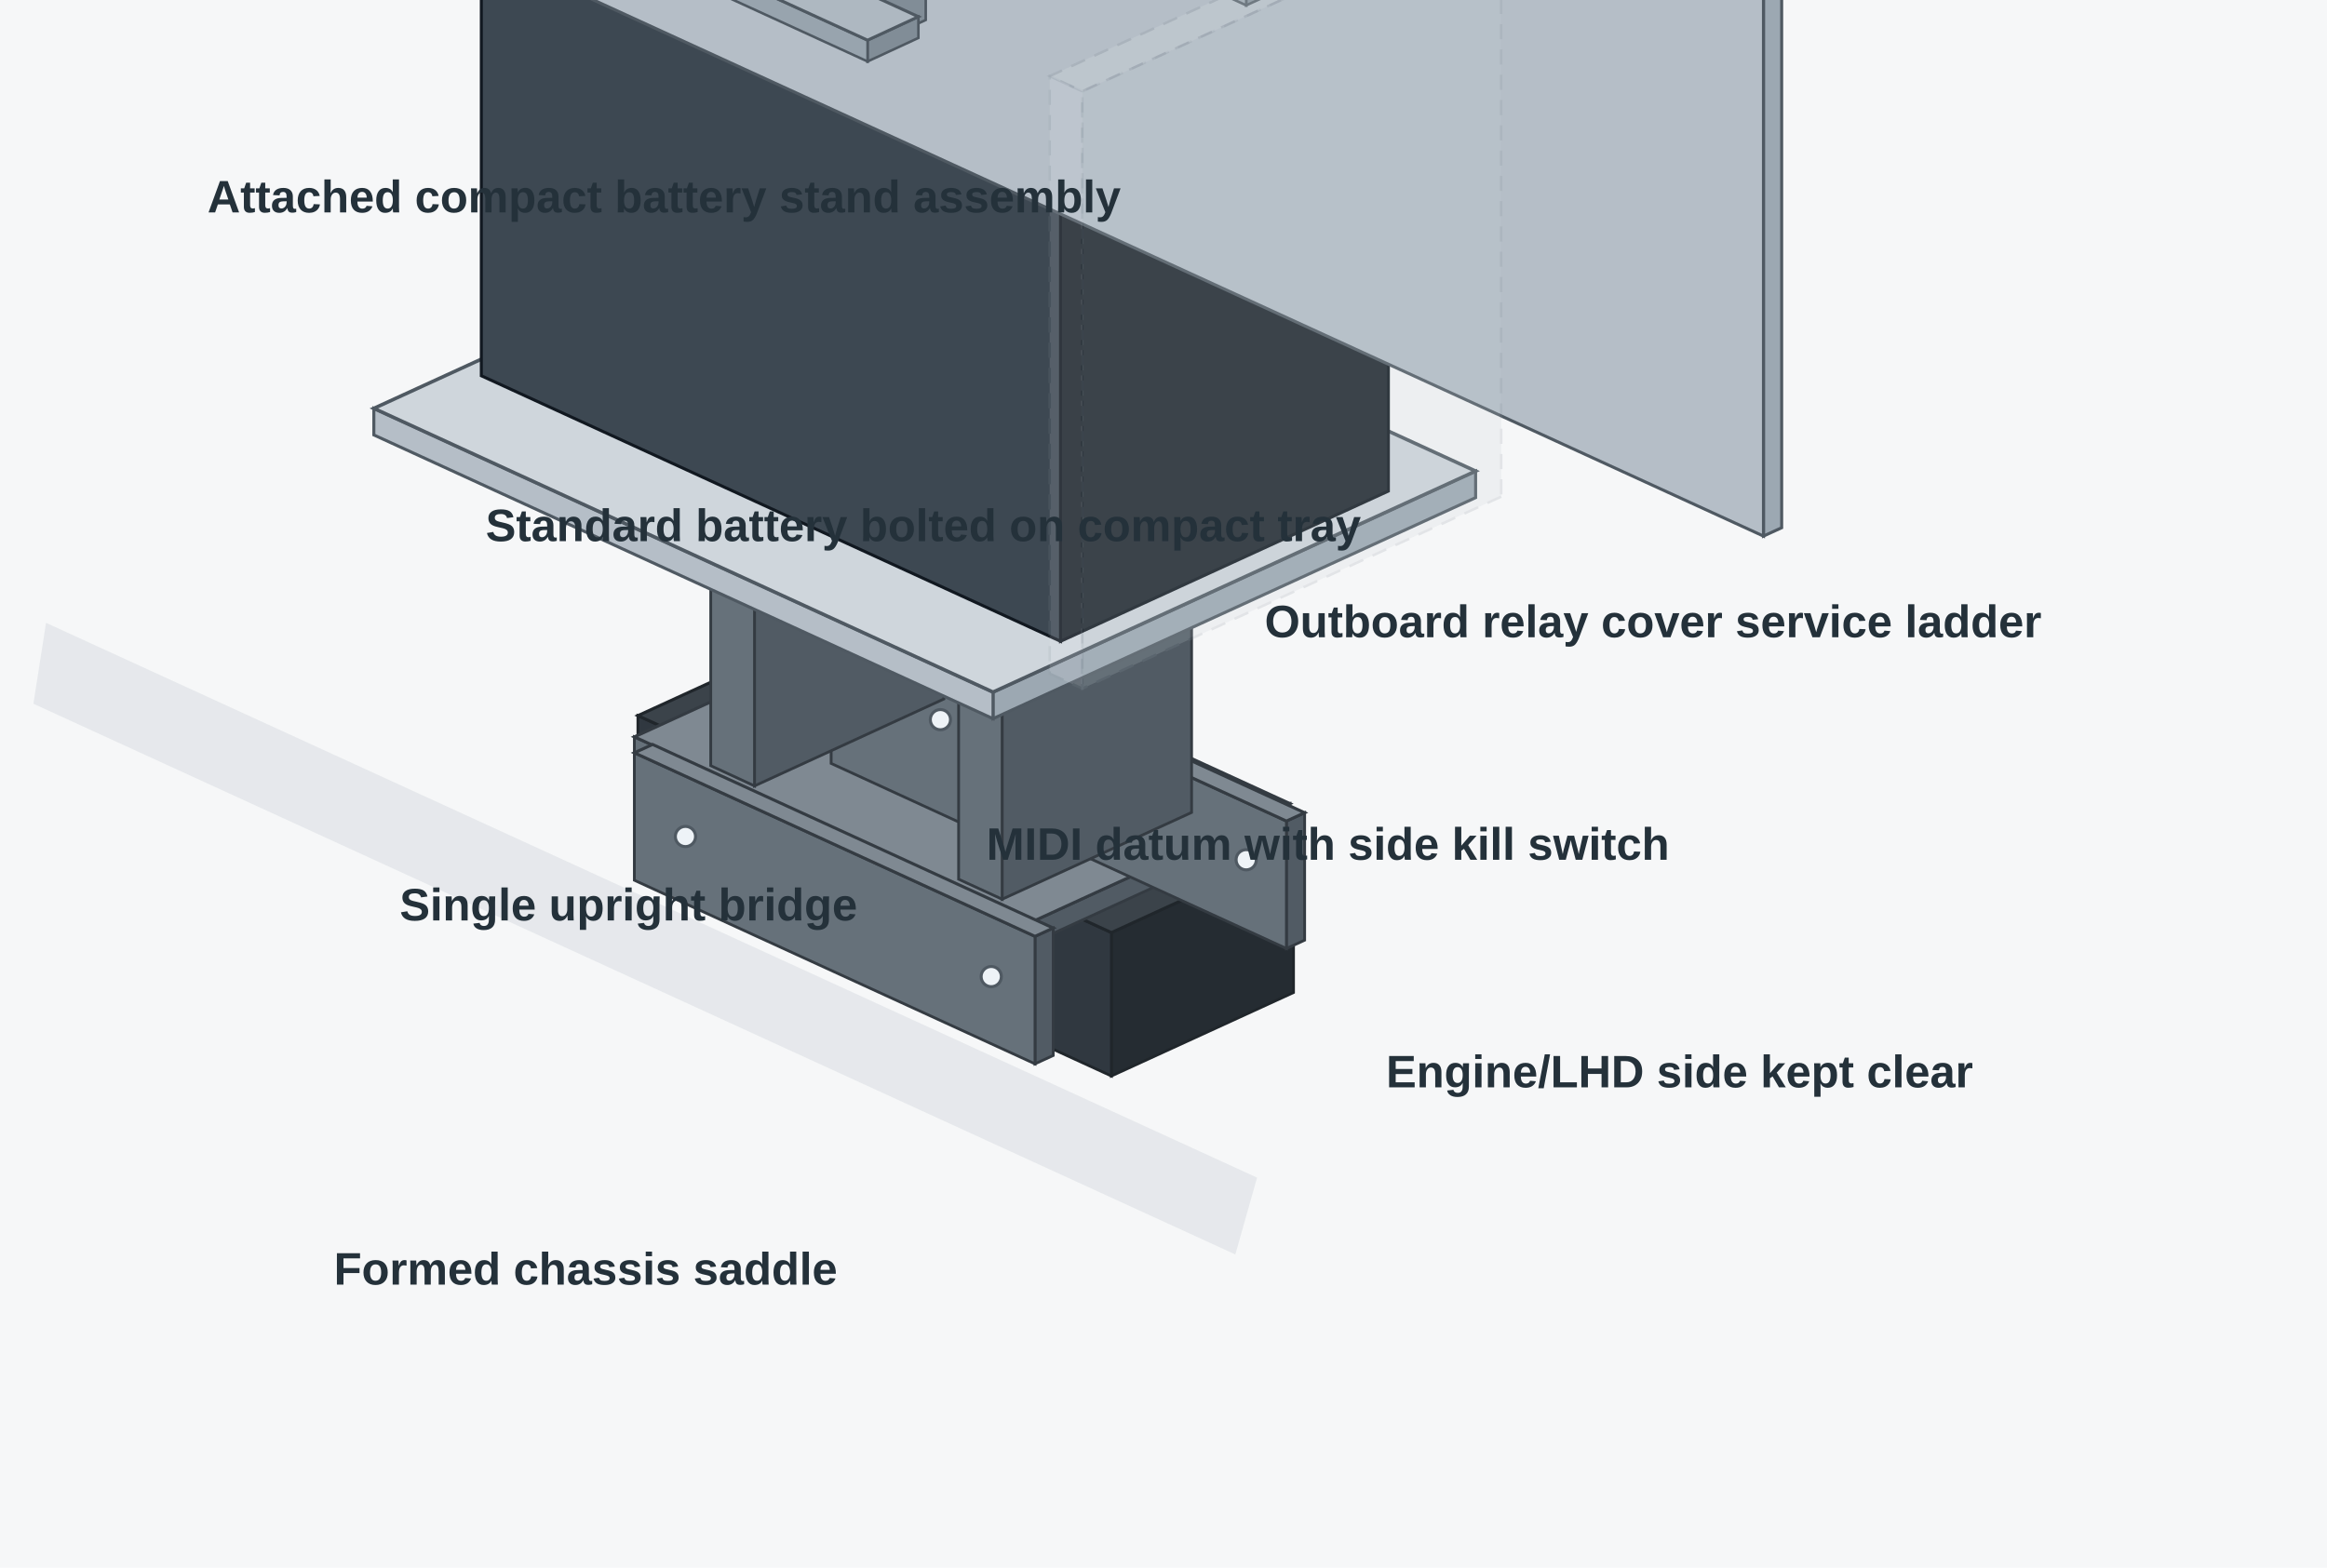
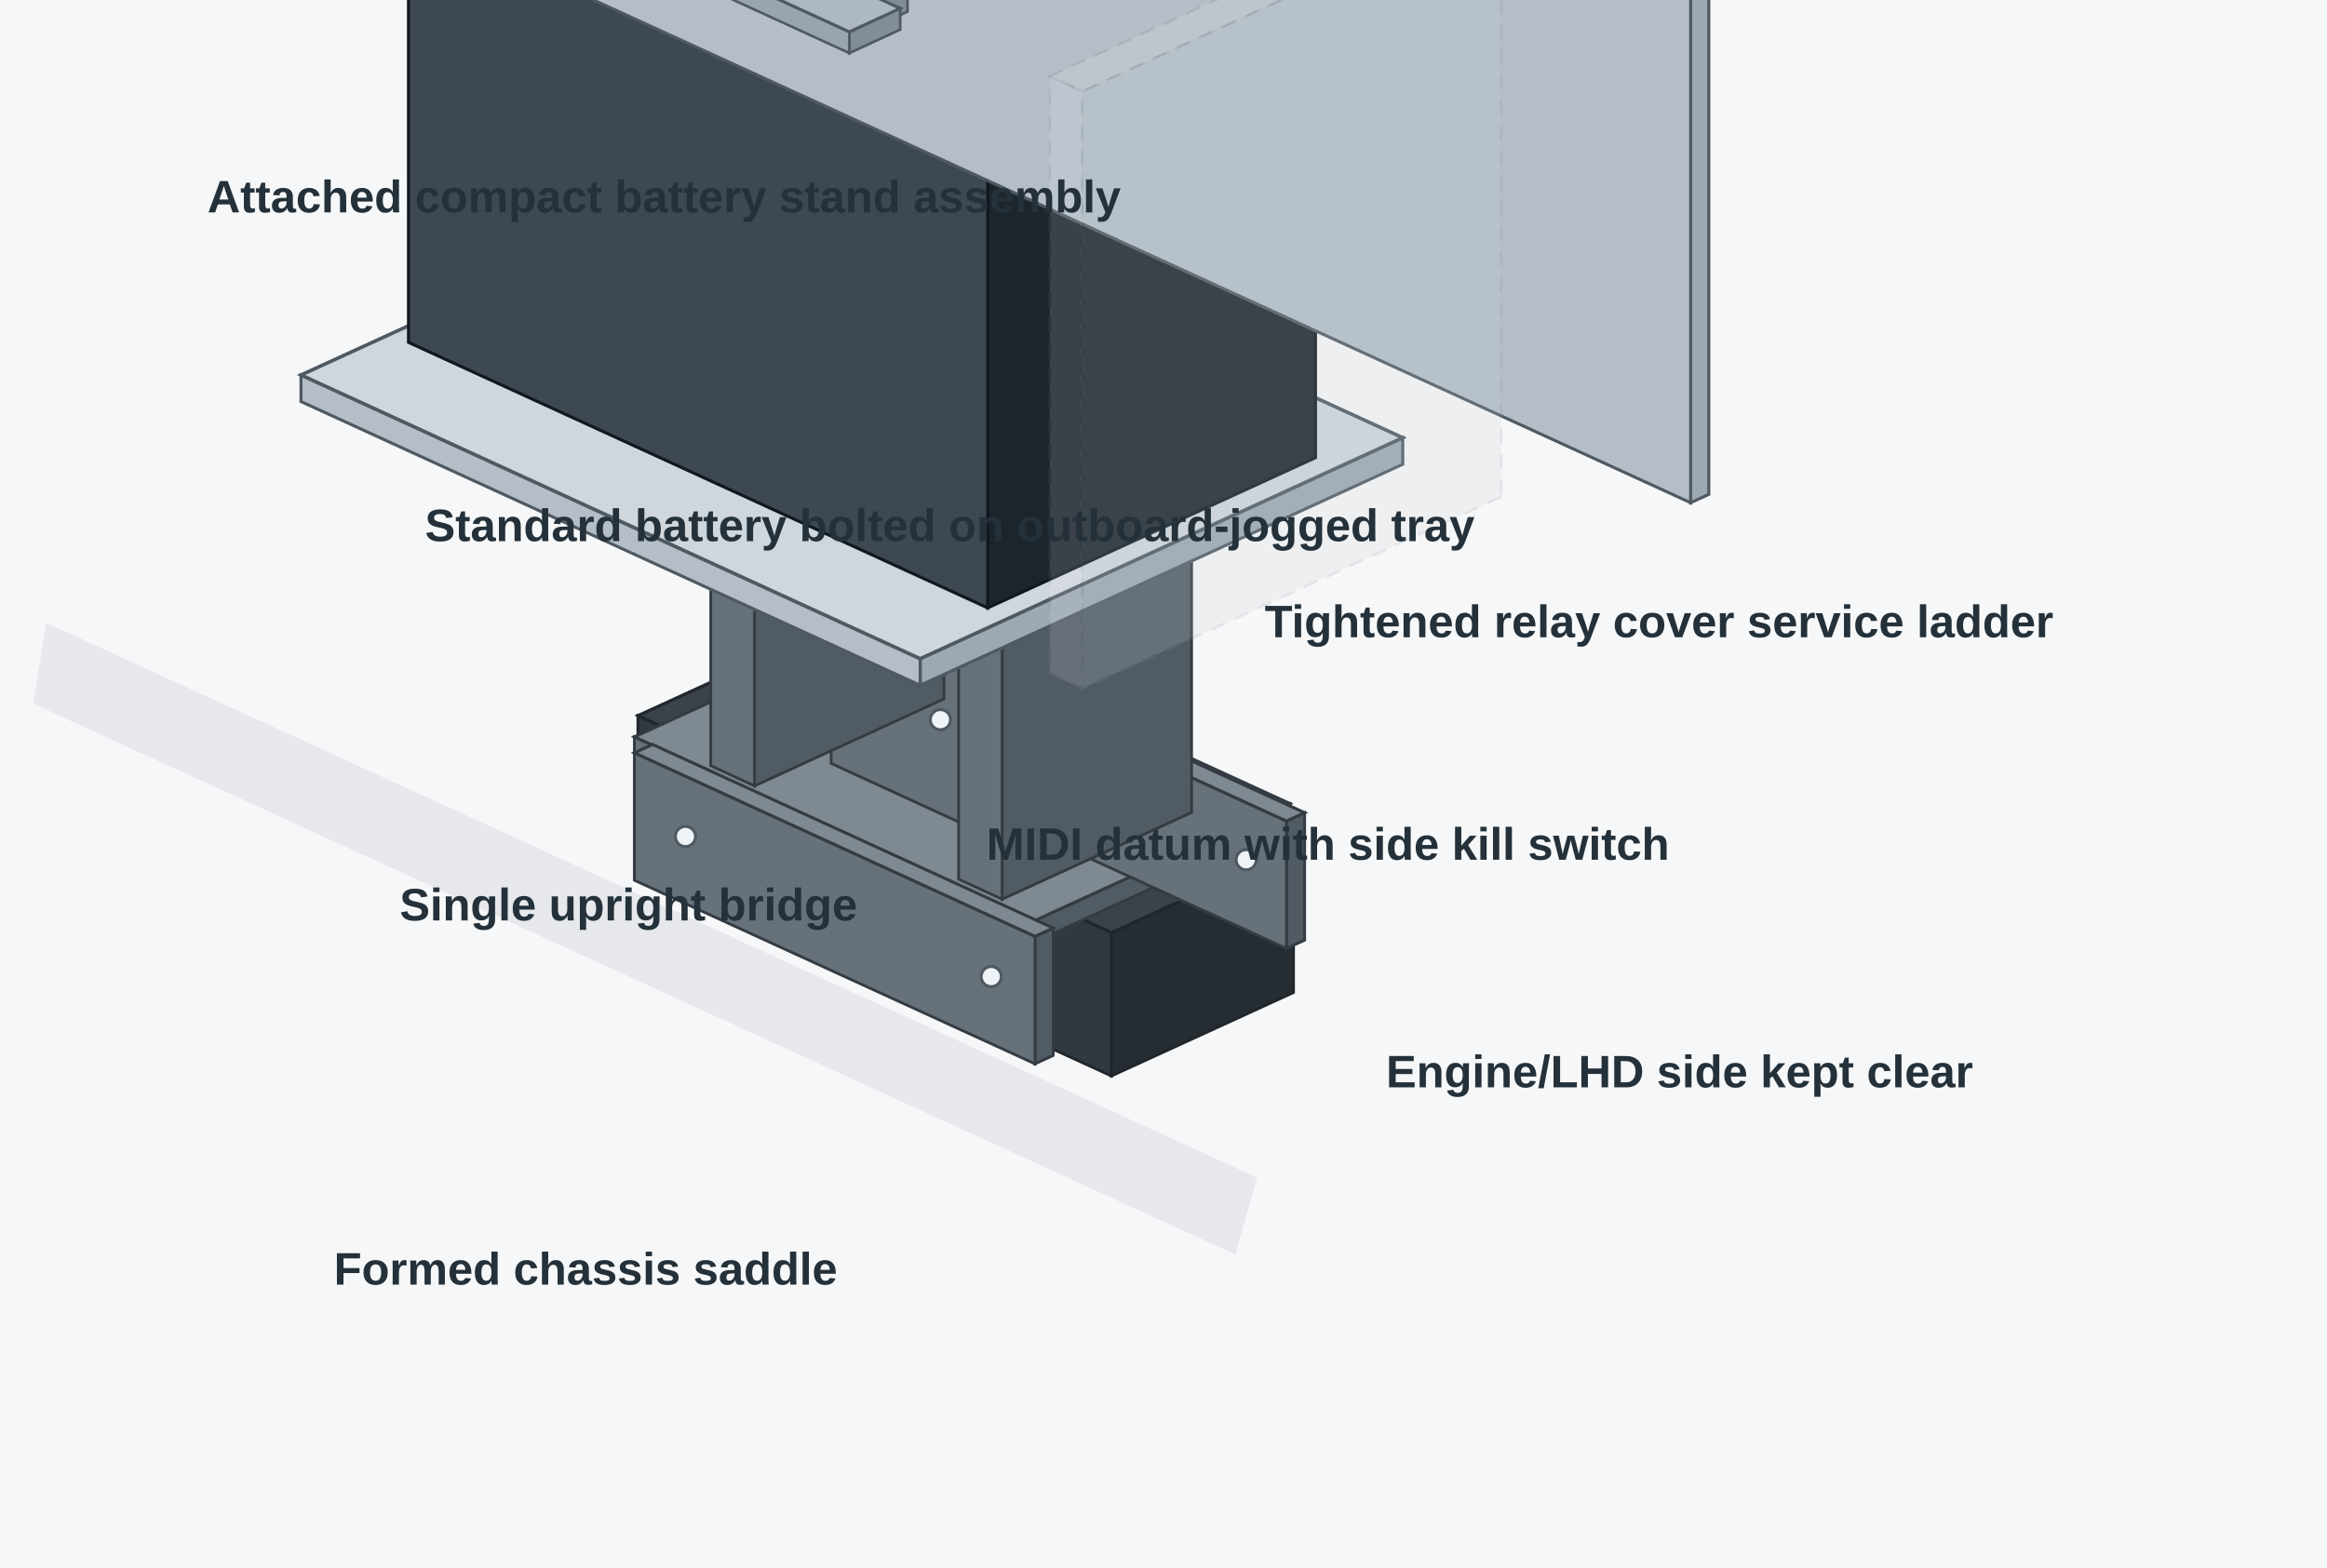
<svg xmlns="http://www.w3.org/2000/svg" width="920" height="620" viewBox="0 0 920 620" role="img" aria-labelledby="title desc">
  <style>
    .background { fill: #f6f7f8; }
    .shadow { fill: #d9dde2; opacity: 0.55; }
    .plate-top { fill: #cfd6dc; stroke: #4f5962; stroke-width: 1.4; }
    .plate-side { fill: #9ca8b2; stroke: #4f5962; stroke-width: 1.2; }
    .plate-front { fill: #b5bec7; stroke: #4f5962; stroke-width: 1.2; }
    .tab-top { fill: #7f8992; stroke: #343b42; stroke-width: 1.2; }
    .tab-side { fill: #515b64; stroke: #343b42; stroke-width: 1.1; }
    .tab-front { fill: #66717a; stroke: #343b42; stroke-width: 1.1; }
    .chassis-top { fill: #3b434a; stroke: #20262b; stroke-width: 1.2; }
    .chassis-side { fill: #252c32; stroke: #20262b; stroke-width: 1.1; }
    .chassis-front { fill: #303840; stroke: #20262b; stroke-width: 1.1; }
    .battery-top { fill: #2f3942; stroke: #111820; stroke-width: 1.4; }
    .battery-side { fill: #1d252c; stroke: #111820; stroke-width: 1.2; }
    .battery-front { fill: #3d4852; stroke: #111820; stroke-width: 1.2; }
    .hold-top { fill: #cfd6dc; stroke: #4f5962; stroke-width: 1.1; }
    .hold-side { fill: #98a4ae; stroke: #4f5962; stroke-width: 0.9; }
    .hold-front { fill: #b5bec7; stroke: #4f5962; stroke-width: 0.9; }
    .relay-tray-top { fill: #aeb8c1; stroke: #4f5962; stroke-width: 1.2; }
    .relay-tray-side { fill: #818d97; stroke: #4f5962; stroke-width: 1; }
    .relay-tray-front { fill: #98a4ae; stroke: #4f5962; stroke-width: 1; }
    .midi-plate-top { fill: #aeb8c1; stroke: #4f5962; stroke-width: 1.2; }
    .midi-plate-side { fill: #818d97; stroke: #4f5962; stroke-width: 1; }
    .midi-plate-front { fill: #98a4ae; stroke: #4f5962; stroke-width: 1; }
    .midi-board-top { fill: #1f2930; stroke: #14191d; stroke-width: 1; }
    .midi-board-side { fill: #161d22; stroke: #14191d; stroke-width: 0.9; }
    .midi-board-front { fill: #2b363e; stroke: #14191d; stroke-width: 0.9; }
    .fuse-top { fill: #b7302a; stroke: #6e1714; stroke-width: 0.8; }
    .fuse-side { fill: #84201b; stroke: #6e1714; stroke-width: 0.7; }
    .fuse-front { fill: #d14a43; stroke: #6e1714; stroke-width: 0.7; }
    .cutoff-base-top { fill: #aeb8c1; stroke: #4f5962; stroke-width: 1.2; }
    .cutoff-base-side { fill: #818d97; stroke: #4f5962; stroke-width: 1; }
    .cutoff-base-front { fill: #98a4ae; stroke: #4f5962; stroke-width: 1; }
    .keepout-top { fill: #d7dde2; stroke: #85909a; stroke-width: 1; stroke-dasharray: 6 4; opacity: 0.24; }
    .keepout-side { fill: #c2cbd2; stroke: #85909a; stroke-width: 1; stroke-dasharray: 6 4; opacity: 0.18; }
    .keepout-front { fill: #eef2f5; stroke: #85909a; stroke-width: 1; stroke-dasharray: 6 4; opacity: 0.14; }
    .breaker-body-top { fill: #111820; stroke: #05080a; stroke-width: 1.2; }
    .breaker-body-side { fill: #080c10; stroke: #05080a; stroke-width: 1; }
    .breaker-body-front { fill: #202a33; stroke: #05080a; stroke-width: 1; }
    .breaker-face-top { fill: #41515f; stroke: #1f2830; stroke-width: 1; }
    .breaker-face-side { fill: #26323d; stroke: #1f2830; stroke-width: 0.9; }
    .breaker-face-front { fill: #33424d; stroke: #1f2830; stroke-width: 0.9; }
    .breaker-lever-top { fill: #d12828; stroke: #871313; stroke-width: 1; }
    .breaker-lever-side { fill: #8f1717; stroke: #871313; stroke-width: 0.9; }
    .breaker-lever-front { fill: #c41d1d; stroke: #871313; stroke-width: 0.9; }
    .breaker-terminal { fill: #c4a35a; stroke: #6f5d2f; stroke-width: 1.1; }
    .positive-cable { fill: none; stroke: #c41d1d; stroke-width: 8; stroke-linejoin: round; stroke-linecap: round; }
    .relay-feed { fill: none; stroke: #a51515; stroke-width: 6; stroke-linejoin: round; stroke-linecap: round; }
    .branch-cable { fill: none; stroke: #242b30; stroke-width: 6; stroke-linejoin: round; stroke-linecap: round; }
    .slot-marker { fill: #eef3f7; stroke: #4f5962; stroke-width: 1.2; }
    .label { font: 600 18px Arial, sans-serif; fill: #24313a; }
  </style>
  <rect class="background" width="920" height="620" />
  <polygon class="shadow" points="18.2,246.3 497.0,465.7 488.4,496.1 13.2,278.3" />
  <polygon class="chassis-side" points="511.4,392.5 439.4,425.5 439.4,368.8 511.4,335.8" />
  <polygon class="chassis-front" points="252.2,339.7 439.4,425.5 439.4,368.8 252.2,283.0" />
  <polygon class="chassis-top" points="324.2,250.0 511.4,335.8 439.4,368.8 252.2,283.0" />
  <polygon class="tab-side" points="510.0,326.2 409.2,372.4 409.2,364.0 510.0,317.8" />
  <polygon class="tab-front" points="250.8,299.8 409.2,372.4 409.2,364.0 250.8,291.4" />
  <polygon class="tab-top" points="351.6,245.2 510.0,317.8 409.2,364.0 250.8,291.4" />
  <polygon class="tab-side" points="515.8,371.8 508.6,375.1 508.6,324.7 515.8,321.4" />
  <polygon class="tab-front" points="350.2,302.5 508.6,375.1 508.6,324.7 350.2,252.1" />
  <polygon class="tab-top" points="357.4,248.8 515.8,321.4 508.6,324.7 350.2,252.1" />
  <polygon class="tab-side" points="416.4,417.4 409.2,420.7 409.2,370.3 416.4,367.0" />
  <polygon class="tab-front" points="250.8,348.1 409.2,420.7 409.2,370.3 250.8,297.7" />
  <polygon class="tab-top" points="258.0,294.4 416.4,367.0 409.2,370.3 250.8,297.7" />
  <polygon class="tab-side" points="438.0,305.9 387.6,329.0 387.6,232.4 438.0,209.3" />
  <polygon class="tab-front" points="328.6,301.9 387.6,329.0 387.6,232.4 328.6,205.3" />
  <polygon class="tab-top" points="379.0,182.2 438.0,209.3 387.6,232.4 328.6,205.3" />
  <polygon class="tab-side" points="373.2,276.4 298.3,310.8 298.3,193.2 373.2,158.8" />
  <polygon class="tab-front" points="281.0,302.8 298.3,310.8 298.3,193.2 281.0,185.2" />
  <polygon class="tab-top" points="355.9,150.9 373.2,158.8 298.3,193.2 281.0,185.2" />
  <polygon class="tab-side" points="471.1,321.3 396.2,355.6 396.2,238.0 471.1,203.7" />
  <polygon class="tab-front" points="379.0,347.7 396.2,355.6 396.2,238.0 379.0,230.1" />
  <polygon class="tab-top" points="453.8,195.8 471.1,203.7 396.2,238.0 379.0,230.1" />
-   <polygon class="plate-side" points="583.4,196.8 392.6,284.2 392.6,273.7 583.4,186.3" />
-   <polygon class="plate-front" points="147.8,172.0 392.6,284.2 392.6,273.7 147.8,161.5" />
-   <polygon class="plate-top" points="338.6,74.1 583.4,186.3 392.6,273.7 147.8,161.5" />
-   <polygon class="battery-side" points="548.9,194.2 419.3,253.6 419.3,12.1 548.9,-47.3" />
-   <polygon class="battery-front" points="190.3,148.6 419.3,253.6 419.3,12.1 190.3,-92.9" />
-   <polygon class="battery-top" points="319.9,-152.3 548.9,-47.3 419.3,12.1 190.3,-92.9" />
-   <polygon class="hold-side" points="564.7,-53.0 551.8,-47.0 551.8,-55.4 564.7,-61.4" />
-   <polygon class="hold-front" points="307.0,-159.2 551.8,-47.0 551.8,-55.4 307.0,-167.6" />
-   <polygon class="hold-top" points="319.9,-173.6 564.7,-61.4 551.8,-55.4 307.0,-167.6" />
-   <polygon class="hold-side" points="435.1,6.4 422.2,12.4 422.2,4.0 435.1,-2.0" />
-   <polygon class="hold-front" points="177.4,-99.8 422.2,12.4 422.2,4.0 177.4,-108.2" />
-   <polygon class="hold-top" points="190.3,-114.2 435.1,-2.0 422.2,4.0 177.4,-108.2" />
-   <polygon class="plate-side" points="704.4,208.7 697.2,212.0 697.2,-113.5 704.4,-116.8" />
-   <polygon class="plate-front" points="222.0,-5.8 697.2,212.0 697.2,-113.5 222.0,-331.3" />
-   <polygon class="plate-top" points="229.2,-334.6 704.4,-116.8 697.2,-113.5 222.0,-331.3" />
-   <polygon class="relay-tray-side" points="353.0,11.2 347.3,13.9 347.3,-217.1 353.0,-219.8" />
-   <polygon class="relay-tray-front" points="116.9,-91.7 347.3,13.9 347.3,-217.1 116.9,-322.7" />
-   <polygon class="relay-tray-top" points="122.6,-325.4 353.0,-219.8 347.3,-217.1 116.9,-322.7" />
-   <polygon class="relay-tray-side" points="135.6,-97.7 115.4,-88.4 115.4,-319.4 135.6,-328.7" />
-   <polygon class="relay-tray-front" points="109.7,-91.1 115.4,-88.4 115.4,-319.4 109.7,-322.1" />
-   <polygon class="relay-tray-top" points="129.8,-331.3 135.6,-328.7 115.4,-319.4 109.7,-322.1" />
-   <polygon class="relay-tray-side" points="366.0,7.9 345.8,17.2 345.8,-213.8 366.0,-223.1" />
-   <polygon class="relay-tray-front" points="340.1,14.5 345.8,17.2 345.8,-213.8 340.1,-216.5" />
-   <polygon class="relay-tray-top" points="360.2,-225.7 366.0,-223.1 345.8,-213.8 340.1,-216.5" />
-   <polygon class="relay-tray-side" points="363.1,15.0 343.0,24.3 343.0,15.9 363.1,6.6" />
-   <polygon class="relay-tray-front" points="112.6,-81.3 343.0,24.3 343.0,15.9 112.6,-89.7" />
-   <polygon class="relay-tray-top" points="132.7,-99.0 363.1,6.6 343.0,15.9 112.6,-89.7" />
-   <polygon class="relay-tray-side" points="363.1,-224.4 343.0,-215.1 343.0,-223.5 363.1,-232.8" />
-   <polygon class="relay-tray-front" points="112.6,-320.7 343.0,-215.1 343.0,-223.5 112.6,-329.1" />
-   <polygon class="relay-tray-top" points="132.7,-338.4 363.1,-232.8 343.0,-223.5 112.6,-329.1" />
-   <polygon class="midi-board-side" points="340.1,-13.9 335.8,-11.9 335.8,-206.1 340.1,-208.1" />
-   <polygon class="midi-board-front" points="134.2,-104.3 335.8,-11.9 335.8,-206.1 134.2,-298.5" />
-   <polygon class="midi-board-top" points="138.5,-300.5 340.1,-208.1 335.8,-206.1 134.2,-298.5" />
-   <polygon class="relay-fuse-side" points="327.1,-46.0 299.8,-33.5 299.8,-164.7 327.1,-177.3" />
-   <polygon class="relay-fuse-front" points="112.6,-119.3 299.8,-33.5 299.8,-164.7 112.6,-250.5" />
-   <polygon class="relay-fuse-top" points="139.9,-263.1 327.1,-177.3 299.8,-164.7 112.6,-250.5" />
-   <polygon class="midi-plate-side" points="520.1,-97.6 412.1,-48.1 412.1,-56.5 520.1,-106.0" />
-   <polygon class="midi-plate-front" points="275.3,-110.8 412.1,-48.1 412.1,-56.5 275.3,-119.2" />
-   <polygon class="midi-plate-top" points="383.3,-168.7 520.1,-106.0 412.1,-56.5 275.3,-119.2" />
-   <polygon class="midi-board-side" points="483.4,-112.0 422.2,-83.9 422.2,-94.4 483.4,-122.5" />
-   <polygon class="midi-board-front" points="321.4,-130.1 422.2,-83.9 422.2,-94.4 321.4,-140.6" />
-   <polygon class="midi-board-top" points="382.6,-168.7 483.4,-122.5 422.2,-94.4 321.4,-140.6" />
-   <polygon class="fuse-side" points="383.3,-157.5 344.4,-139.7 344.4,-156.5 383.3,-174.3" />
-   <polygon class="fuse-front" points="331.4,-145.6 344.4,-139.7 344.4,-156.5 331.4,-162.4" />
-   <polygon class="fuse-top" points="370.3,-180.2 383.3,-174.3 344.4,-156.5 331.4,-162.4" />
-   <polygon class="fuse-side" points="400.6,-149.6 361.7,-131.7 361.7,-148.5 400.6,-166.4" />
-   <polygon class="fuse-front" points="348.7,-137.7 361.7,-131.7 361.7,-148.5 348.7,-154.5" />
-   <polygon class="fuse-top" points="387.6,-172.3 400.6,-166.4 361.7,-148.5 348.7,-154.5" />
-   <polygon class="fuse-side" points="417.8,-141.6 379.0,-123.8 379.0,-140.6 417.8,-158.4" />
-   <polygon class="fuse-front" points="366.0,-129.8 379.0,-123.8 379.0,-140.6 366.0,-146.6" />
-   <polygon class="fuse-top" points="404.9,-164.4 417.8,-158.4 379.0,-140.6 366.0,-146.6" />
-   <polygon class="fuse-side" points="435.1,-133.7 396.2,-115.9 396.2,-132.7 435.1,-150.5" />
-   <polygon class="fuse-front" points="383.3,-121.8 396.2,-115.9 396.2,-132.7 383.3,-138.6" />
-   <polygon class="fuse-top" points="422.2,-156.5 435.1,-150.5 396.2,-132.7 383.3,-138.6" />
-   <polygon class="fuse-side" points="452.4,-125.8 413.5,-108.0 413.5,-124.8 452.4,-142.6" />
-   <polygon class="fuse-front" points="400.6,-113.9 413.5,-108.0 413.5,-124.8 400.6,-130.7" />
-   <polygon class="fuse-top" points="439.4,-148.5 452.4,-142.6 413.5,-124.8 400.6,-130.7" />
-   <polygon class="breaker-terminal" points="476.2,-156.5 467.5,-152.5 467.5,-160.9 476.2,-164.9" />
-   <polygon class="breaker-terminal" points="372.5,-196.1 467.5,-152.5 467.5,-160.9 372.5,-204.5" />
-   <polygon class="breaker-terminal" points="381.1,-208.5 476.2,-164.9 467.5,-160.9 372.5,-204.5" />
-   <polygon class="breaker-lever-side" points="433.7,-119.2 423.6,-114.6 423.6,-125.1 433.7,-129.7" />
-   <polygon class="breaker-lever-front" points="315.6,-164.1 423.6,-114.6 423.6,-125.1 315.6,-174.6" />
-   <polygon class="breaker-lever-top" points="325.7,-179.2 433.7,-129.7 423.6,-125.1 315.6,-174.6" />
-   <polygon class="cutoff-base-side" points="615.1,-54.0 492.7,2.1 492.7,-6.3 615.1,-62.4" />
-   <polygon class="cutoff-base-front" points="413.5,-34.2 492.7,2.1 492.7,-6.3 413.5,-42.6" />
-   <polygon class="cutoff-base-top" points="535.9,-98.7 615.1,-62.4 492.7,-6.3 413.5,-42.6" />
-   <polygon class="cutoff-base-side" points="538.8,-97.4 416.4,-41.3 416.4,-64.4 538.8,-120.5" />
-   <polygon class="cutoff-base-front" points="410.6,-44.0 416.4,-41.3 416.4,-64.4 410.6,-67.1" />
-   <polygon class="cutoff-base-top" points="533.0,-123.2 538.8,-120.5 416.4,-64.4 410.6,-67.1" />
-   <polygon class="cutoff-base-side" points="620.9,-59.8 498.5,-3.7 498.5,-26.8 620.9,-82.9" />
-   <polygon class="cutoff-base-front" points="492.7,-6.3 498.5,-3.7 498.5,-26.8 492.7,-29.4" />
-   <polygon class="cutoff-base-top" points="615.1,-85.5 620.9,-82.9 498.5,-26.8 492.7,-29.4" />
-   <polygon class="cutoff-base-side" points="618.0,-63.8 612.2,-61.1 612.2,-84.2 618.0,-86.9" />
-   <polygon class="cutoff-base-front" points="533.0,-97.4 612.2,-61.1 612.2,-84.2 533.0,-120.5" />
-   <polygon class="cutoff-base-top" points="538.8,-123.2 618.0,-86.9 612.2,-84.2 533.0,-120.5" />
-   <polygon class="cutoff-base-side" points="492.7,-6.3 487.0,-3.7 487.0,-26.8 492.7,-29.4" />
-   <polygon class="cutoff-base-front" points="407.8,-40.0 487.0,-3.7 487.0,-26.8 407.8,-63.1" />
-   <polygon class="cutoff-base-top" points="413.5,-65.7 492.7,-29.4 487.0,-26.8 407.8,-63.1" />
+   <polygon class="plate-side" points="554.6,183.6 363.8,271.0 363.8,260.5 554.6,173.1" />
+   <polygon class="plate-front" points="119.0,158.8 363.8,271.0 363.8,260.5 119.0,148.3" />
+   <polygon class="plate-top" points="309.8,60.9 554.6,173.1 363.8,260.5 119.0,148.3" />
+   <polygon class="battery-side" points="520.1,181.0 390.5,240.4 390.5,-1.1 520.1,-60.5" />
+   <polygon class="battery-front" points="161.5,135.4 390.5,240.4 390.5,-1.1 161.5,-106.1" />
+   <polygon class="battery-top" points="291.1,-165.5 520.1,-60.5 390.5,-1.1 161.5,-106.1" />
+   <polygon class="hold-side" points="535.9,-66.2 523.0,-60.2 523.0,-68.6 535.9,-74.6" />
+   <polygon class="hold-front" points="278.2,-172.4 523.0,-60.2 523.0,-68.6 278.2,-180.8" />
+   <polygon class="hold-top" points="291.1,-186.8 535.9,-74.6 523.0,-68.6 278.2,-180.8" />
+   <polygon class="hold-side" points="406.3,-6.8 393.4,-0.8 393.4,-9.2 406.3,-15.2" />
+   <polygon class="hold-front" points="148.6,-113.0 393.4,-0.8 393.4,-9.2 148.6,-121.4" />
+   <polygon class="hold-top" points="161.5,-127.4 406.3,-15.2 393.4,-9.2 148.6,-121.4" />
+   <polygon class="plate-side" points="675.6,195.5 668.4,198.8 668.4,-126.7 675.6,-130.0" />
+   <polygon class="plate-front" points="193.2,-19.0 668.4,198.8 668.4,-126.7 193.2,-344.5" />
+   <polygon class="plate-top" points="200.4,-347.8 675.6,-130.0 668.4,-126.7 193.2,-344.5" />
+   <polygon class="relay-tray-side" points="345.8,7.9 340.1,10.6 340.1,-220.4 345.8,-223.1" />
+   <polygon class="relay-tray-front" points="109.7,-95.0 340.1,10.6 340.1,-220.4 109.7,-326.0" />
+   <polygon class="relay-tray-top" points="115.4,-328.7 345.8,-223.1 340.1,-220.4 109.7,-326.0" />
+   <polygon class="relay-tray-side" points="128.4,-101.0 108.2,-91.7 108.2,-322.7 128.4,-332.0" />
+   <polygon class="relay-tray-front" points="102.5,-94.4 108.2,-91.7 108.2,-322.7 102.5,-325.4" />
+   <polygon class="relay-tray-top" points="122.6,-334.6 128.4,-332.0 108.2,-322.7 102.5,-325.4" />
+   <polygon class="relay-tray-side" points="358.8,4.6 338.6,13.9 338.6,-217.1 358.8,-226.4" />
+   <polygon class="relay-tray-front" points="332.9,11.2 338.6,13.9 338.6,-217.1 332.9,-219.8" />
+   <polygon class="relay-tray-top" points="353.0,-229.0 358.8,-226.4 338.6,-217.1 332.9,-219.8" />
+   <polygon class="relay-tray-side" points="355.9,11.7 335.8,21.0 335.8,12.6 355.9,3.3" />
+   <polygon class="relay-tray-front" points="105.4,-84.6 335.8,21.0 335.8,12.6 105.4,-93.0" />
+   <polygon class="relay-tray-top" points="125.5,-102.3 355.9,3.3 335.8,12.6 105.4,-93.0" />
+   <polygon class="relay-tray-side" points="355.9,-227.7 335.8,-218.4 335.8,-226.8 355.9,-236.1" />
+   <polygon class="relay-tray-front" points="105.4,-324.0 335.8,-218.4 335.8,-226.8 105.4,-332.4" />
+   <polygon class="relay-tray-top" points="125.5,-341.7 355.9,-236.1 335.8,-226.8 105.4,-332.4" />
+   <polygon class="midi-board-side" points="332.9,-17.2 328.6,-15.2 328.6,-209.4 332.9,-211.4" />
+   <polygon class="midi-board-front" points="127.0,-107.6 328.6,-15.2 328.6,-209.4 127.0,-301.8" />
+   <polygon class="midi-board-top" points="131.3,-303.8 332.9,-211.4 328.6,-209.4 127.0,-301.8" />
+   <polygon class="relay-fuse-side" points="319.9,-49.3 292.6,-36.8 292.6,-168.0 319.9,-180.6" />
+   <polygon class="relay-fuse-front" points="105.4,-122.6 292.6,-36.8 292.6,-168.0 105.4,-253.8" />
+   <polygon class="relay-fuse-top" points="132.7,-266.4 319.9,-180.6 292.6,-168.0 105.4,-253.8" />
+   <polygon class="midi-plate-side" points="491.3,-110.8 383.3,-61.3 383.3,-69.7 491.3,-119.2" />
+   <polygon class="midi-plate-front" points="246.5,-124.0 383.3,-61.3 383.3,-69.7 246.5,-132.4" />
+   <polygon class="midi-plate-top" points="354.5,-181.9 491.3,-119.2 383.3,-69.7 246.5,-132.4" />
+   <polygon class="midi-board-side" points="454.6,-125.2 393.4,-97.1 393.4,-107.6 454.6,-135.7" />
+   <polygon class="midi-board-front" points="292.6,-143.3 393.4,-97.1 393.4,-107.6 292.6,-153.8" />
+   <polygon class="midi-board-top" points="353.8,-181.9 454.6,-135.7 393.4,-107.6 292.6,-153.8" />
+   <polygon class="fuse-side" points="354.5,-170.7 315.6,-152.9 315.6,-169.7 354.5,-187.5" />
+   <polygon class="fuse-front" points="302.6,-158.8 315.6,-152.9 315.6,-169.7 302.6,-175.6" />
+   <polygon class="fuse-top" points="341.5,-193.4 354.5,-187.5 315.6,-169.7 302.6,-175.6" />
+   <polygon class="fuse-side" points="371.8,-162.8 332.9,-144.9 332.9,-161.7 371.8,-179.6" />
+   <polygon class="fuse-front" points="319.9,-150.9 332.9,-144.9 332.9,-161.7 319.9,-167.7" />
+   <polygon class="fuse-top" points="358.8,-185.5 371.8,-179.6 332.9,-161.7 319.9,-167.7" />
+   <polygon class="fuse-side" points="389.0,-154.8 350.2,-137.0 350.2,-153.8 389.0,-171.6" />
+   <polygon class="fuse-front" points="337.2,-143.0 350.2,-137.0 350.2,-153.8 337.2,-159.8" />
+   <polygon class="fuse-top" points="376.1,-177.6 389.0,-171.6 350.2,-153.8 337.2,-159.8" />
+   <polygon class="fuse-side" points="406.3,-146.9 367.4,-129.1 367.4,-145.9 406.3,-163.7" />
+   <polygon class="fuse-front" points="354.5,-135.0 367.4,-129.1 367.4,-145.9 354.5,-151.8" />
+   <polygon class="fuse-top" points="393.4,-169.7 406.3,-163.7 367.4,-145.9 354.5,-151.8" />
+   <polygon class="fuse-side" points="423.6,-139.0 384.7,-121.2 384.7,-138.0 423.6,-155.8" />
+   <polygon class="fuse-front" points="371.8,-127.1 384.7,-121.2 384.7,-138.0 371.8,-143.9" />
+   <polygon class="fuse-top" points="410.6,-161.7 423.6,-155.8 384.7,-138.0 371.8,-143.9" />
+   <polygon class="breaker-terminal" points="447.4,-169.7 438.7,-165.7 438.7,-174.1 447.4,-178.1" />
+   <polygon class="breaker-terminal" points="343.7,-209.3 438.7,-165.7 438.7,-174.1 343.7,-217.7" />
+   <polygon class="breaker-terminal" points="352.3,-221.7 447.4,-178.1 438.7,-174.1 343.7,-217.7" />
+   <polygon class="breaker-lever-side" points="404.9,-132.4 394.8,-127.8 394.8,-138.3 404.9,-142.9" />
+   <polygon class="breaker-lever-front" points="286.8,-177.3 394.8,-127.8 394.8,-138.3 286.8,-187.8" />
+   <polygon class="breaker-lever-top" points="296.9,-192.4 404.9,-142.9 394.8,-138.3 286.8,-187.8" />
+   <polygon class="cutoff-base-side" points="586.3,-67.2 463.9,-11.1 463.9,-19.5 586.3,-75.6" />
+   <polygon class="cutoff-base-front" points="384.7,-47.4 463.9,-11.1 463.9,-19.5 384.7,-55.8" />
+   <polygon class="cutoff-base-top" points="507.1,-111.9 586.3,-75.6 463.9,-19.5 384.7,-55.8" />
+   <polygon class="cutoff-base-side" points="510.0,-110.6 387.6,-54.5 387.6,-77.6 510.0,-133.7" />
+   <polygon class="cutoff-base-front" points="381.8,-57.2 387.6,-54.5 387.6,-77.6 381.8,-80.3" />
+   <polygon class="cutoff-base-top" points="504.2,-136.4 510.0,-133.7 387.6,-77.6 381.8,-80.3" />
+   <polygon class="cutoff-base-side" points="592.1,-73.0 469.7,-16.9 469.7,-40.0 592.1,-96.1" />
+   <polygon class="cutoff-base-front" points="463.9,-19.5 469.7,-16.9 469.7,-40.0 463.9,-42.6" />
+   <polygon class="cutoff-base-top" points="586.3,-98.7 592.1,-96.1 469.7,-40.0 463.9,-42.6" />
+   <polygon class="cutoff-base-side" points="589.2,-77.0 583.4,-74.3 583.4,-97.4 589.2,-100.1" />
+   <polygon class="cutoff-base-front" points="504.2,-110.6 583.4,-74.3 583.4,-97.4 504.2,-133.7" />
+   <polygon class="cutoff-base-top" points="510.0,-136.4 589.2,-100.1 583.4,-97.4 504.2,-133.7" />
+   <polygon class="cutoff-base-side" points="463.9,-19.5 458.2,-16.9 458.2,-40.0 463.9,-42.6" />
+   <polygon class="cutoff-base-front" points="379.0,-53.2 458.2,-16.9 458.2,-40.0 379.0,-76.3" />
+   <polygon class="cutoff-base-top" points="384.7,-78.9 463.9,-42.6 458.2,-40.0 379.0,-76.3" />
  <polygon class="keepout-side" points="593.5,196.4 427.9,272.3 427.9,36.1 593.5,-39.9" />
  <polygon class="keepout-front" points="415.0,266.4 427.9,272.3 427.9,36.1 415.0,30.1" />
  <polygon class="keepout-top" points="580.6,-45.8 593.5,-39.9 427.9,36.1 415.0,30.1" />
-   <polygon class="breaker-body-side" points="564.7,-63.3 524.4,-44.8 524.4,-74.2 564.7,-92.7" />
-   <polygon class="breaker-body-front" points="465.4,-71.9 524.4,-44.8 524.4,-74.2 465.4,-101.3" />
-   <polygon class="breaker-body-top" points="505.7,-119.7 564.7,-92.7 524.4,-74.2 465.4,-101.3" />
-   <polygon class="breaker-face-side" points="556.8,-92.4 525.1,-77.8 525.1,-84.1 556.8,-98.7" />
-   <polygon class="breaker-face-front" points="473.3,-101.6 525.1,-77.8 525.1,-84.1 473.3,-107.9" />
-   <polygon class="breaker-face-top" points="505.0,-122.4 556.8,-98.7 525.1,-84.1 473.3,-107.9" />
-   <polygon class="breaker-lever-side" points="530.9,-102.1 523.7,-98.8 523.7,-105.1 530.9,-108.4" />
-   <polygon class="breaker-lever-front" points="490.6,-113.9 523.7,-98.8 523.7,-105.1 490.6,-120.2" />
-   <polygon class="breaker-lever-top" points="497.8,-123.6 530.9,-108.4 523.7,-105.1 490.6,-120.2" />
-   <circle class="breaker-terminal" cx="507.1" cy="-119.6" r="5" />
-   <circle class="breaker-terminal" cx="528.7" cy="-93.8" r="5" />
-   <polyline class="positive-cable" points="450.2,-57.6 505.7,-113.4 507.1,-119.6" />
-   <polyline class="relay-feed" points="528.7,-93.8 416.4,-125.4 386.2,-175.1" />
-   <polyline class="relay-feed" points="528.7,-93.8 335.8,-167.4 196.1,-231.2" />
-   <polyline class="branch-cable" points="196.1,-231.2 174.5,-154.1 147.1,-112.8" />
-   <polygon class="keepout-side" points="664.1,-60.9 639.6,-49.7 639.6,-60.2 664.1,-71.4" />
-   <polygon class="keepout-front" points="344.4,-185.0 639.6,-49.7 639.6,-60.2 344.4,-195.5" />
-   <polygon class="keepout-top" points="368.9,-206.7 664.1,-71.4 639.6,-60.2 344.4,-195.5" />
+   <polygon class="breaker-body-side" points="535.9,-76.5 495.6,-58.0 495.6,-87.4 535.9,-105.9" />
+   <polygon class="breaker-body-front" points="436.6,-85.1 495.6,-58.0 495.6,-87.4 436.6,-114.5" />
+   <polygon class="breaker-body-top" points="476.9,-132.9 535.9,-105.9 495.6,-87.4 436.6,-114.5" />
+   <polygon class="breaker-face-side" points="528.0,-105.6 496.3,-91.0 496.3,-97.3 528.0,-111.9" />
+   <polygon class="breaker-face-front" points="444.5,-114.8 496.3,-91.0 496.3,-97.3 444.5,-121.1" />
+   <polygon class="breaker-face-top" points="476.2,-135.6 528.0,-111.9 496.3,-97.3 444.5,-121.1" />
+   <polygon class="breaker-lever-side" points="502.1,-115.3 494.9,-112.0 494.9,-118.3 502.1,-121.6" />
+   <polygon class="breaker-lever-front" points="461.8,-127.2 494.9,-112.0 494.9,-118.3 461.8,-133.5" />
+   <polygon class="breaker-lever-top" points="469.0,-136.8 502.1,-121.6 494.9,-118.3 461.8,-133.5" />
+   <circle class="breaker-terminal" cx="478.3" cy="-132.8" r="5" />
+   <circle class="breaker-terminal" cx="499.9" cy="-107.0" r="5" />
+   <polyline class="positive-cable" points="421.4,-70.8 476.9,-126.6 478.3,-132.8" />
+   <polyline class="relay-feed" points="499.9,-107.0 387.6,-138.6 357.4,-188.3" />
+   <polyline class="relay-feed" points="499.9,-107.0 328.6,-170.7 188.9,-234.5" />
+   <polyline class="branch-cable" points="188.9,-234.5 167.3,-157.4 139.9,-116.1" />
+   <polygon class="keepout-side" points="635.3,-74.1 610.8,-62.9 610.8,-73.4 635.3,-84.6" />
+   <polygon class="keepout-front" points="315.6,-198.2 610.8,-62.9 610.8,-73.4 315.6,-208.7" />
+   <polygon class="keepout-top" points="340.1,-219.9 635.3,-84.6 610.8,-73.4 315.6,-208.7" />
  <circle class="slot-marker" cx="371.8" cy="284.6" r="4" />
  <circle class="slot-marker" cx="492.7" cy="340.0" r="4" />
  <circle class="slot-marker" cx="271.0" cy="330.8" r="4" />
  <circle class="slot-marker" cx="391.9" cy="386.2" r="4" />
  <text class="label" x="82" y="84">Attached compact battery stand assembly</text>
-   <text class="label" x="192" y="214">Standard battery bolted on compact tray</text>
+   <text class="label" x="168" y="214">Standard battery bolted on outboard-jogged tray</text>
  <text class="label" x="132" y="508">Formed chassis saddle</text>
  <text class="label" x="158" y="364">Single upright bridge</text>
-   <text class="label" x="500" y="252">Outboard relay cover service ladder</text>
+   <text class="label" x="500" y="252">Tightened relay cover service ladder</text>
  <text class="label" x="390" y="340">MIDI datum with side kill switch</text>
  <text class="label" x="548" y="430">Engine/LHD side kept clear</text>
</svg>
